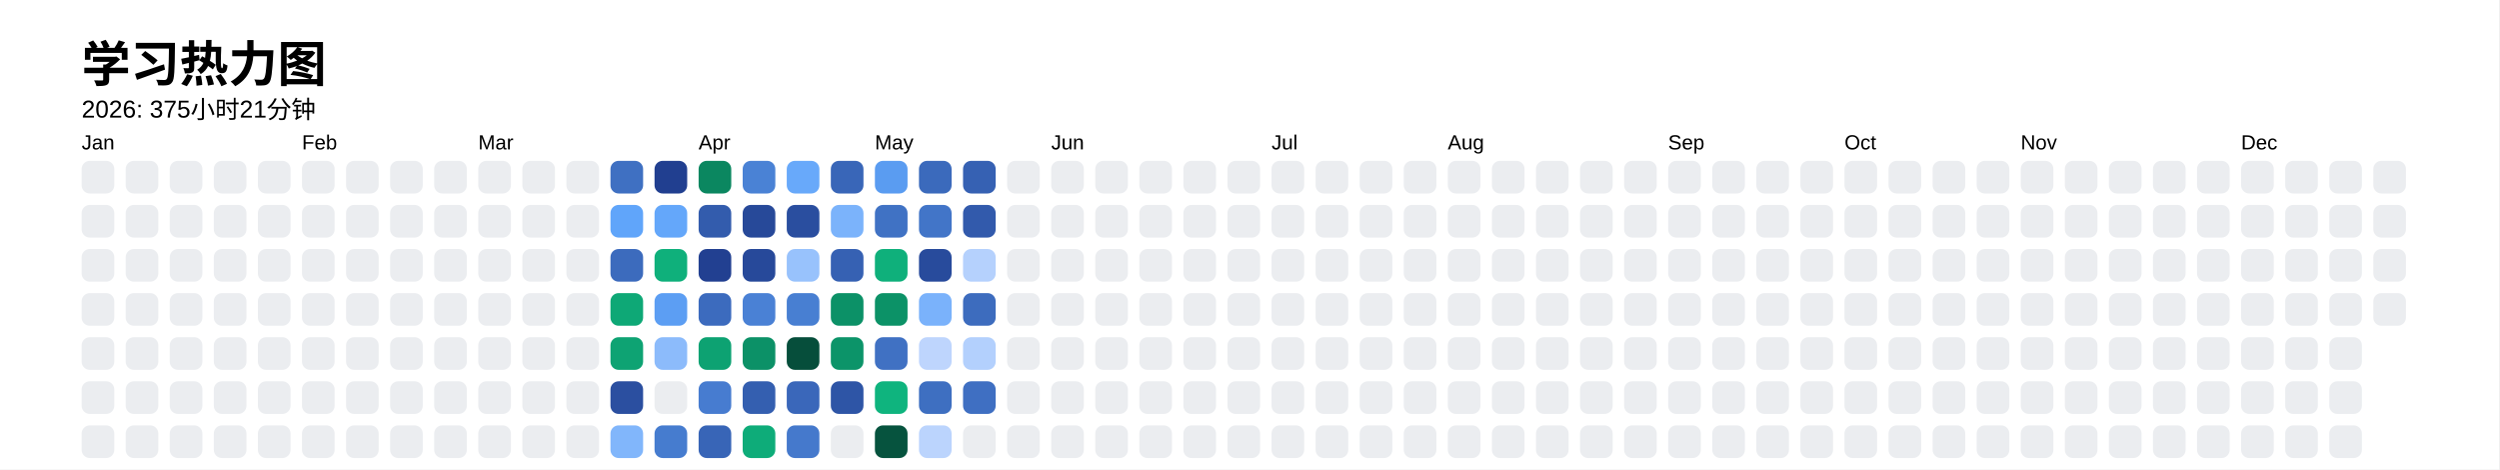
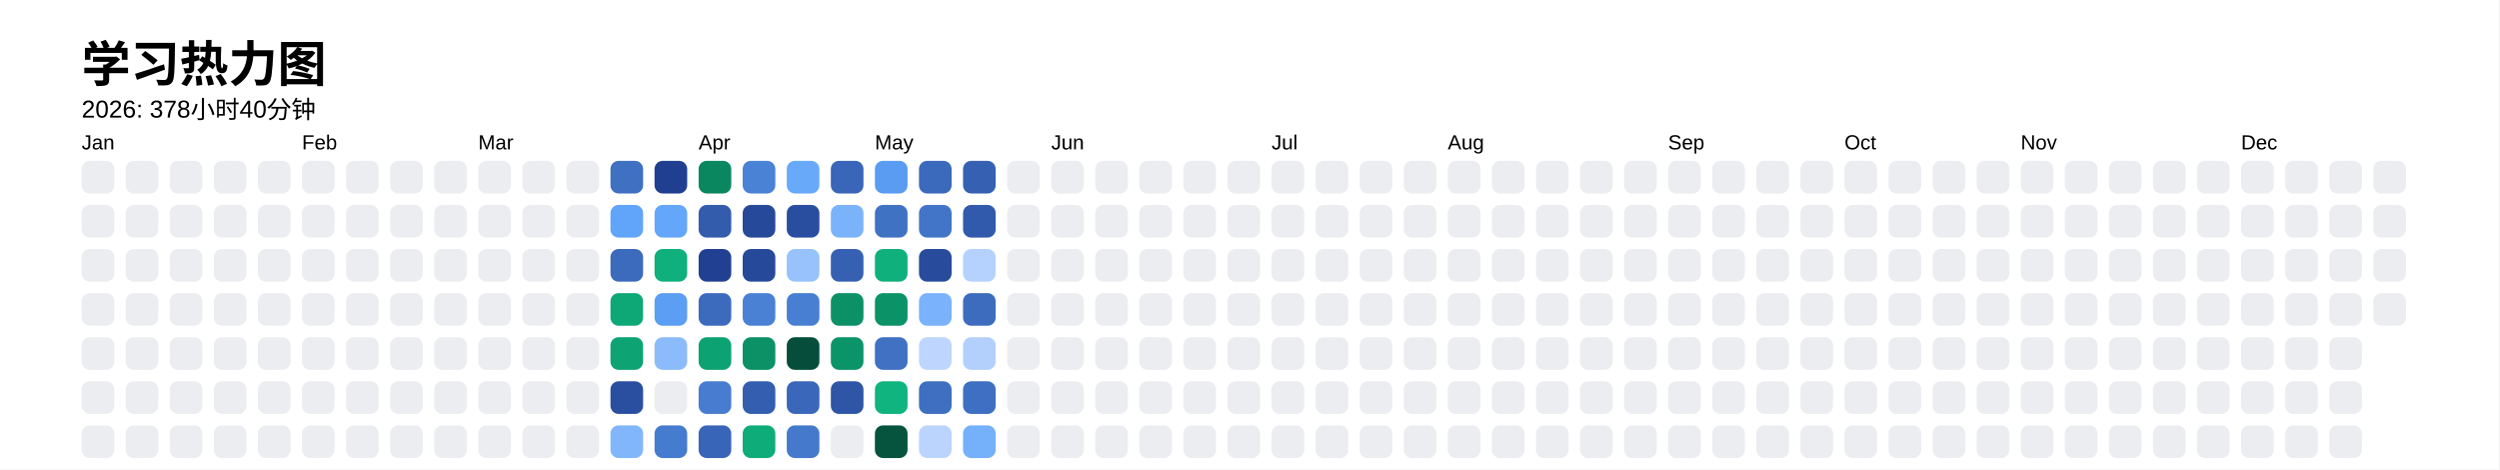
<svg xmlns="http://www.w3.org/2000/svg" style="background-color:white;" baseProfile="full" height="57.5mm" version="1.1" viewBox="0,0,306.2,57.5" width="306.2mm">
  <defs />
  <rect fill="#FFFFFF" height="57.5" width="306.2" x="0" y="0" />
  <text fill="#000000" style="font-size:6px; font-family:Arial; font-weight:bold;" x="10" y="10">学习热力图</text>
-   <text fill="#000000" style="font-size:3px; font-family:Arial;" x="10" y="14.4">2026: 375小时21分钟</text>
+   <text fill="#000000" style="font-size:3px; font-family:Arial;" x="10" y="14.4">2026: 378小时40分钟</text>
  <text fill="#000000" style="font-size:2.5px; font-family:Arial" x="10" y="18.3">Jan</text>
  <rect fill="#ebedf0" height="4" rx="1" ry="1" width="4" x="10" y="19.7" />
  <rect fill="#ebedf0" height="4" rx="1" ry="1" width="4" x="10" y="25.1" />
  <rect fill="#ebedf0" height="4" rx="1" ry="1" width="4" x="10" y="30.5" />
  <rect fill="#ebedf0" height="4" rx="1" ry="1" width="4" x="10" y="35.9" />
  <rect fill="#ebedf0" height="4" rx="1" ry="1" width="4" x="10" y="41.3" />
  <rect fill="#ebedf0" height="4" rx="1" ry="1" width="4" x="10" y="46.7" />
  <rect fill="#ebedf0" height="4" rx="1" ry="1" width="4" x="10" y="52.1" />
  <rect fill="#ebedf0" height="4" rx="1" ry="1" width="4" x="15.4" y="19.7" />
  <rect fill="#ebedf0" height="4" rx="1" ry="1" width="4" x="15.4" y="25.1" />
  <rect fill="#ebedf0" height="4" rx="1" ry="1" width="4" x="15.4" y="30.5" />
  <rect fill="#ebedf0" height="4" rx="1" ry="1" width="4" x="15.4" y="35.9" />
  <rect fill="#ebedf0" height="4" rx="1" ry="1" width="4" x="15.4" y="41.3" />
  <rect fill="#ebedf0" height="4" rx="1" ry="1" width="4" x="15.4" y="46.7" />
  <rect fill="#ebedf0" height="4" rx="1" ry="1" width="4" x="15.4" y="52.1" />
  <rect fill="#ebedf0" height="4" rx="1" ry="1" width="4" x="20.8" y="19.7" />
  <rect fill="#ebedf0" height="4" rx="1" ry="1" width="4" x="20.8" y="25.1" />
  <rect fill="#ebedf0" height="4" rx="1" ry="1" width="4" x="20.8" y="30.5" />
  <rect fill="#ebedf0" height="4" rx="1" ry="1" width="4" x="20.8" y="35.9" />
  <rect fill="#ebedf0" height="4" rx="1" ry="1" width="4" x="20.8" y="41.3" />
  <rect fill="#ebedf0" height="4" rx="1" ry="1" width="4" x="20.8" y="46.7" />
  <rect fill="#ebedf0" height="4" rx="1" ry="1" width="4" x="20.8" y="52.1" />
  <rect fill="#ebedf0" height="4" rx="1" ry="1" width="4" x="26.2" y="19.7" />
  <rect fill="#ebedf0" height="4" rx="1" ry="1" width="4" x="26.2" y="25.1" />
  <rect fill="#ebedf0" height="4" rx="1" ry="1" width="4" x="26.2" y="30.5" />
  <rect fill="#ebedf0" height="4" rx="1" ry="1" width="4" x="26.2" y="35.9" />
  <rect fill="#ebedf0" height="4" rx="1" ry="1" width="4" x="26.2" y="41.3" />
  <rect fill="#ebedf0" height="4" rx="1" ry="1" width="4" x="26.2" y="46.7" />
  <rect fill="#ebedf0" height="4" rx="1" ry="1" width="4" x="26.2" y="52.1" />
  <rect fill="#ebedf0" height="4" rx="1" ry="1" width="4" x="31.6" y="19.7" />
  <rect fill="#ebedf0" height="4" rx="1" ry="1" width="4" x="31.6" y="25.1" />
  <rect fill="#ebedf0" height="4" rx="1" ry="1" width="4" x="31.6" y="30.5" />
  <rect fill="#ebedf0" height="4" rx="1" ry="1" width="4" x="31.6" y="35.9" />
  <rect fill="#ebedf0" height="4" rx="1" ry="1" width="4" x="31.6" y="41.3" />
  <rect fill="#ebedf0" height="4" rx="1" ry="1" width="4" x="31.6" y="46.7" />
  <rect fill="#ebedf0" height="4" rx="1" ry="1" width="4" x="31.6" y="52.1" />
  <text fill="#000000" style="font-size:2.5px; font-family:Arial" x="37.0" y="18.3">Feb</text>
  <rect fill="#ebedf0" height="4" rx="1" ry="1" width="4" x="37.0" y="19.7" />
  <rect fill="#ebedf0" height="4" rx="1" ry="1" width="4" x="37.0" y="25.1" />
  <rect fill="#ebedf0" height="4" rx="1" ry="1" width="4" x="37.0" y="30.5" />
  <rect fill="#ebedf0" height="4" rx="1" ry="1" width="4" x="37.0" y="35.9" />
  <rect fill="#ebedf0" height="4" rx="1" ry="1" width="4" x="37.0" y="41.3" />
  <rect fill="#ebedf0" height="4" rx="1" ry="1" width="4" x="37.0" y="46.7" />
  <rect fill="#ebedf0" height="4" rx="1" ry="1" width="4" x="37.0" y="52.1" />
  <rect fill="#ebedf0" height="4" rx="1" ry="1" width="4" x="42.4" y="19.7" />
  <rect fill="#ebedf0" height="4" rx="1" ry="1" width="4" x="42.4" y="25.1" />
  <rect fill="#ebedf0" height="4" rx="1" ry="1" width="4" x="42.4" y="30.5" />
  <rect fill="#ebedf0" height="4" rx="1" ry="1" width="4" x="42.4" y="35.9" />
  <rect fill="#ebedf0" height="4" rx="1" ry="1" width="4" x="42.4" y="41.3" />
  <rect fill="#ebedf0" height="4" rx="1" ry="1" width="4" x="42.4" y="46.7" />
  <rect fill="#ebedf0" height="4" rx="1" ry="1" width="4" x="42.4" y="52.1" />
  <rect fill="#ebedf0" height="4" rx="1" ry="1" width="4" x="47.8" y="19.7" />
  <rect fill="#ebedf0" height="4" rx="1" ry="1" width="4" x="47.8" y="25.1" />
  <rect fill="#ebedf0" height="4" rx="1" ry="1" width="4" x="47.8" y="30.5" />
  <rect fill="#ebedf0" height="4" rx="1" ry="1" width="4" x="47.8" y="35.9" />
  <rect fill="#ebedf0" height="4" rx="1" ry="1" width="4" x="47.8" y="41.3" />
  <rect fill="#ebedf0" height="4" rx="1" ry="1" width="4" x="47.8" y="46.7" />
  <rect fill="#ebedf0" height="4" rx="1" ry="1" width="4" x="47.8" y="52.1" />
  <rect fill="#ebedf0" height="4" rx="1" ry="1" width="4" x="53.2" y="19.7" />
  <rect fill="#ebedf0" height="4" rx="1" ry="1" width="4" x="53.2" y="25.1" />
  <rect fill="#ebedf0" height="4" rx="1" ry="1" width="4" x="53.2" y="30.5" />
  <rect fill="#ebedf0" height="4" rx="1" ry="1" width="4" x="53.2" y="35.9" />
  <rect fill="#ebedf0" height="4" rx="1" ry="1" width="4" x="53.2" y="41.3" />
  <rect fill="#ebedf0" height="4" rx="1" ry="1" width="4" x="53.2" y="46.7" />
  <rect fill="#ebedf0" height="4" rx="1" ry="1" width="4" x="53.2" y="52.1" />
  <text fill="#000000" style="font-size:2.5px; font-family:Arial" x="58.6" y="18.3">Mar</text>
  <rect fill="#ebedf0" height="4" rx="1" ry="1" width="4" x="58.6" y="19.7" />
  <rect fill="#ebedf0" height="4" rx="1" ry="1" width="4" x="58.6" y="25.1" />
  <rect fill="#ebedf0" height="4" rx="1" ry="1" width="4" x="58.6" y="30.5" />
  <rect fill="#ebedf0" height="4" rx="1" ry="1" width="4" x="58.6" y="35.9" />
  <rect fill="#ebedf0" height="4" rx="1" ry="1" width="4" x="58.6" y="41.3" />
  <rect fill="#ebedf0" height="4" rx="1" ry="1" width="4" x="58.6" y="46.7" />
  <rect fill="#ebedf0" height="4" rx="1" ry="1" width="4" x="58.6" y="52.1" />
  <rect fill="#ebedf0" height="4" rx="1" ry="1" width="4" x="64" y="19.7" />
  <rect fill="#ebedf0" height="4" rx="1" ry="1" width="4" x="64" y="25.1" />
  <rect fill="#ebedf0" height="4" rx="1" ry="1" width="4" x="64" y="30.5" />
  <rect fill="#ebedf0" height="4" rx="1" ry="1" width="4" x="64" y="35.9" />
  <rect fill="#ebedf0" height="4" rx="1" ry="1" width="4" x="64" y="41.3" />
  <rect fill="#ebedf0" height="4" rx="1" ry="1" width="4" x="64" y="46.7" />
  <rect fill="#ebedf0" height="4" rx="1" ry="1" width="4" x="64" y="52.1" />
  <rect fill="#ebedf0" height="4" rx="1" ry="1" width="4" x="69.4" y="19.7" />
  <rect fill="#ebedf0" height="4" rx="1" ry="1" width="4" x="69.4" y="25.1" />
  <rect fill="#ebedf0" height="4" rx="1" ry="1" width="4" x="69.4" y="30.5" />
  <rect fill="#ebedf0" height="4" rx="1" ry="1" width="4" x="69.4" y="35.9" />
  <rect fill="#ebedf0" height="4" rx="1" ry="1" width="4" x="69.4" y="41.3" />
  <rect fill="#ebedf0" height="4" rx="1" ry="1" width="4" x="69.4" y="46.7" />
  <rect fill="#ebedf0" height="4" rx="1" ry="1" width="4" x="69.4" y="52.1" />
  <rect fill="#3f70c2" height="4" rx="1" ry="1" width="4" x="74.8" y="19.7" />
  <rect fill="#60a5fa" height="4" rx="1" ry="1" width="4" x="74.8" y="25.1" />
  <rect fill="#3c6bbd" height="4" rx="1" ry="1" width="4" x="74.8" y="30.5" />
  <rect fill="#0ea876" height="4" rx="1" ry="1" width="4" x="74.8" y="35.9" />
  <rect fill="#0ea373" height="4" rx="1" ry="1" width="4" x="74.8" y="41.3" />
  <rect fill="#2b4fa0" height="4" rx="1" ry="1" width="4" x="74.8" y="46.7" />
  <rect fill="#81b6fb" height="4" rx="1" ry="1" width="4" x="74.8" y="52.1" />
  <rect fill="#213f90" height="4" rx="1" ry="1" width="4" x="80.2" y="19.7" />
  <rect fill="#64a7fa" height="4" rx="1" ry="1" width="4" x="80.2" y="25.1" />
  <rect fill="#0fb07b" height="4" rx="1" ry="1" width="4" x="80.2" y="30.5" />
  <rect fill="#5c9ef3" height="4" rx="1" ry="1" width="4" x="80.2" y="35.9" />
  <rect fill="#8cbbfb" height="4" rx="1" ry="1" width="4" x="80.2" y="41.3" />
  <rect fill="#ebedf0" height="4" rx="1" ry="1" width="4" x="80.2" y="46.7" />
  <rect fill="#467ccf" height="4" rx="1" ry="1" width="4" x="80.2" y="52.1" />
  <text fill="#000000" style="font-size:2.5px; font-family:Arial" x="85.6" y="18.3">Apr</text>
  <rect fill="#0b8760" height="4" rx="1" ry="1" width="4" x="85.6" y="19.7" />
  <rect fill="#335cad" height="4" rx="1" ry="1" width="4" x="85.6" y="25.1" />
  <rect fill="#224091" height="4" rx="1" ry="1" width="4" x="85.6" y="30.5" />
  <rect fill="#3c6bbe" height="4" rx="1" ry="1" width="4" x="85.6" y="35.9" />
  <rect fill="#0da272" height="4" rx="1" ry="1" width="4" x="85.6" y="41.3" />
  <rect fill="#477cd0" height="4" rx="1" ry="1" width="4" x="85.6" y="46.7" />
  <rect fill="#3865b7" height="4" rx="1" ry="1" width="4" x="85.6" y="52.1" />
  <rect fill="#4a82d5" height="4" rx="1" ry="1" width="4" x="91" y="19.7" />
  <rect fill="#274999" height="4" rx="1" ry="1" width="4" x="91" y="25.1" />
  <rect fill="#27499a" height="4" rx="1" ry="1" width="4" x="91" y="30.5" />
  <rect fill="#4a81d5" height="4" rx="1" ry="1" width="4" x="91" y="35.9" />
  <rect fill="#0c9167" height="4" rx="1" ry="1" width="4" x="91" y="41.3" />
  <rect fill="#345fb0" height="4" rx="1" ry="1" width="4" x="91" y="46.7" />
  <rect fill="#0eac79" height="4" rx="1" ry="1" width="4" x="91" y="52.1" />
  <rect fill="#68a9fa" height="4" rx="1" ry="1" width="4" x="96.4" y="19.7" />
  <rect fill="#2a4e9f" height="4" rx="1" ry="1" width="4" x="96.4" y="25.1" />
  <rect fill="#98c2fc" height="4" rx="1" ry="1" width="4" x="96.4" y="30.5" />
  <rect fill="#487fd2" height="4" rx="1" ry="1" width="4" x="96.4" y="35.9" />
  <rect fill="#064e3b" height="4" rx="1" ry="1" width="4" x="96.4" y="41.3" />
  <rect fill="#3a67ba" height="4" rx="1" ry="1" width="4" x="96.4" y="46.7" />
  <rect fill="#4579cc" height="4" rx="1" ry="1" width="4" x="96.4" y="52.1" />
  <rect fill="#3966b8" height="4" rx="1" ry="1" width="4" x="101.8" y="19.7" />
  <rect fill="#7bb3fb" height="4" rx="1" ry="1" width="4" x="101.8" y="25.1" />
  <rect fill="#3661b3" height="4" rx="1" ry="1" width="4" x="101.8" y="30.5" />
  <rect fill="#0c9167" height="4" rx="1" ry="1" width="4" x="101.8" y="35.9" />
  <rect fill="#0c9469" height="4" rx="1" ry="1" width="4" x="101.8" y="41.3" />
  <rect fill="#2e55a6" height="4" rx="1" ry="1" width="4" x="101.8" y="46.7" />
  <rect fill="#ebedf0" height="4" rx="1" ry="1" width="4" x="101.8" y="52.1" />
  <text fill="#000000" style="font-size:2.5px; font-family:Arial" x="107.2" y="18.3">May</text>
  <rect fill="#5a9cf1" height="4" rx="1" ry="1" width="4" x="107.2" y="19.7" />
  <rect fill="#4072c4" height="4" rx="1" ry="1" width="4" x="107.2" y="25.1" />
  <rect fill="#0fb07b" height="4" rx="1" ry="1" width="4" x="107.2" y="30.5" />
  <rect fill="#0c9267" height="4" rx="1" ry="1" width="4" x="107.2" y="35.9" />
  <rect fill="#4071c3" height="4" rx="1" ry="1" width="4" x="107.2" y="41.3" />
  <rect fill="#0fb47e" height="4" rx="1" ry="1" width="4" x="107.2" y="46.7" />
  <rect fill="#06533e" height="4" rx="1" ry="1" width="4" x="107.2" y="52.1" />
  <rect fill="#3b6abc" height="4" rx="1" ry="1" width="4" x="112.6" y="19.7" />
  <rect fill="#4275c8" height="4" rx="1" ry="1" width="4" x="112.6" y="25.1" />
  <rect fill="#284b9c" height="4" rx="1" ry="1" width="4" x="112.6" y="30.5" />
  <rect fill="#7ab2fb" height="4" rx="1" ry="1" width="4" x="112.6" y="35.9" />
  <rect fill="#bed5fd" height="4" rx="1" ry="1" width="4" x="112.6" y="41.3" />
  <rect fill="#3e6fc1" height="4" rx="1" ry="1" width="4" x="112.6" y="46.7" />
  <rect fill="#bbd4fd" height="4" rx="1" ry="1" width="4" x="112.6" y="52.1" />
  <rect fill="#3661b3" height="4" rx="1" ry="1" width="4" x="118" y="19.7" />
  <rect fill="#325aac" height="4" rx="1" ry="1" width="4" x="118" y="25.1" />
  <rect fill="#b5d1fd" height="4" rx="1" ry="1" width="4" x="118" y="30.5" />
  <rect fill="#3d6cbe" height="4" rx="1" ry="1" width="4" x="118" y="35.9" />
  <rect fill="#b3d0fd" height="4" rx="1" ry="1" width="4" x="118" y="41.3" />
  <rect fill="#3f6fc2" height="4" rx="1" ry="1" width="4" x="118" y="46.7" />
-   <rect fill="#ebedf0" height="4" rx="1" ry="1" width="4" x="118" y="52.1" />
+   <rect fill="#75b0fa" height="4" rx="1" ry="1" width="4" x="118" y="52.1" />
  <rect fill="#ebedf0" height="4" rx="1" ry="1" width="4" x="123.4" y="19.7" />
  <rect fill="#ebedf0" height="4" rx="1" ry="1" width="4" x="123.4" y="25.1" />
  <rect fill="#ebedf0" height="4" rx="1" ry="1" width="4" x="123.4" y="30.5" />
  <rect fill="#ebedf0" height="4" rx="1" ry="1" width="4" x="123.4" y="35.9" />
  <rect fill="#ebedf0" height="4" rx="1" ry="1" width="4" x="123.4" y="41.3" />
  <rect fill="#ebedf0" height="4" rx="1" ry="1" width="4" x="123.4" y="46.7" />
  <rect fill="#ebedf0" height="4" rx="1" ry="1" width="4" x="123.4" y="52.1" />
  <text fill="#000000" style="font-size:2.5px; font-family:Arial" x="128.8" y="18.3">Jun</text>
  <rect fill="#ebedf0" height="4" rx="1" ry="1" width="4" x="128.8" y="19.7" />
  <rect fill="#ebedf0" height="4" rx="1" ry="1" width="4" x="128.8" y="25.1" />
  <rect fill="#ebedf0" height="4" rx="1" ry="1" width="4" x="128.8" y="30.5" />
  <rect fill="#ebedf0" height="4" rx="1" ry="1" width="4" x="128.8" y="35.9" />
  <rect fill="#ebedf0" height="4" rx="1" ry="1" width="4" x="128.8" y="41.3" />
  <rect fill="#ebedf0" height="4" rx="1" ry="1" width="4" x="128.8" y="46.7" />
  <rect fill="#ebedf0" height="4" rx="1" ry="1" width="4" x="128.8" y="52.1" />
  <rect fill="#ebedf0" height="4" rx="1" ry="1" width="4" x="134.2" y="19.7" />
  <rect fill="#ebedf0" height="4" rx="1" ry="1" width="4" x="134.2" y="25.1" />
  <rect fill="#ebedf0" height="4" rx="1" ry="1" width="4" x="134.2" y="30.5" />
  <rect fill="#ebedf0" height="4" rx="1" ry="1" width="4" x="134.2" y="35.9" />
  <rect fill="#ebedf0" height="4" rx="1" ry="1" width="4" x="134.2" y="41.3" />
  <rect fill="#ebedf0" height="4" rx="1" ry="1" width="4" x="134.2" y="46.7" />
  <rect fill="#ebedf0" height="4" rx="1" ry="1" width="4" x="134.2" y="52.1" />
  <rect fill="#ebedf0" height="4" rx="1" ry="1" width="4" x="139.6" y="19.7" />
  <rect fill="#ebedf0" height="4" rx="1" ry="1" width="4" x="139.6" y="25.1" />
  <rect fill="#ebedf0" height="4" rx="1" ry="1" width="4" x="139.6" y="30.5" />
  <rect fill="#ebedf0" height="4" rx="1" ry="1" width="4" x="139.6" y="35.9" />
  <rect fill="#ebedf0" height="4" rx="1" ry="1" width="4" x="139.6" y="41.3" />
  <rect fill="#ebedf0" height="4" rx="1" ry="1" width="4" x="139.6" y="46.7" />
  <rect fill="#ebedf0" height="4" rx="1" ry="1" width="4" x="139.6" y="52.1" />
  <rect fill="#ebedf0" height="4" rx="1" ry="1" width="4" x="145" y="19.7" />
  <rect fill="#ebedf0" height="4" rx="1" ry="1" width="4" x="145" y="25.1" />
  <rect fill="#ebedf0" height="4" rx="1" ry="1" width="4" x="145" y="30.5" />
  <rect fill="#ebedf0" height="4" rx="1" ry="1" width="4" x="145" y="35.9" />
  <rect fill="#ebedf0" height="4" rx="1" ry="1" width="4" x="145" y="41.3" />
  <rect fill="#ebedf0" height="4" rx="1" ry="1" width="4" x="145" y="46.7" />
  <rect fill="#ebedf0" height="4" rx="1" ry="1" width="4" x="145" y="52.1" />
  <rect fill="#ebedf0" height="4" rx="1" ry="1" width="4" x="150.4" y="19.7" />
  <rect fill="#ebedf0" height="4" rx="1" ry="1" width="4" x="150.4" y="25.1" />
  <rect fill="#ebedf0" height="4" rx="1" ry="1" width="4" x="150.4" y="30.5" />
  <rect fill="#ebedf0" height="4" rx="1" ry="1" width="4" x="150.4" y="35.9" />
  <rect fill="#ebedf0" height="4" rx="1" ry="1" width="4" x="150.4" y="41.3" />
  <rect fill="#ebedf0" height="4" rx="1" ry="1" width="4" x="150.4" y="46.7" />
  <rect fill="#ebedf0" height="4" rx="1" ry="1" width="4" x="150.4" y="52.1" />
  <text fill="#000000" style="font-size:2.5px; font-family:Arial" x="155.8" y="18.3">Jul</text>
  <rect fill="#ebedf0" height="4" rx="1" ry="1" width="4" x="155.8" y="19.7" />
  <rect fill="#ebedf0" height="4" rx="1" ry="1" width="4" x="155.8" y="25.1" />
  <rect fill="#ebedf0" height="4" rx="1" ry="1" width="4" x="155.8" y="30.5" />
  <rect fill="#ebedf0" height="4" rx="1" ry="1" width="4" x="155.8" y="35.9" />
  <rect fill="#ebedf0" height="4" rx="1" ry="1" width="4" x="155.8" y="41.3" />
  <rect fill="#ebedf0" height="4" rx="1" ry="1" width="4" x="155.8" y="46.7" />
  <rect fill="#ebedf0" height="4" rx="1" ry="1" width="4" x="155.8" y="52.1" />
  <rect fill="#ebedf0" height="4" rx="1" ry="1" width="4" x="161.2" y="19.7" />
  <rect fill="#ebedf0" height="4" rx="1" ry="1" width="4" x="161.2" y="25.1" />
  <rect fill="#ebedf0" height="4" rx="1" ry="1" width="4" x="161.2" y="30.5" />
  <rect fill="#ebedf0" height="4" rx="1" ry="1" width="4" x="161.2" y="35.9" />
  <rect fill="#ebedf0" height="4" rx="1" ry="1" width="4" x="161.2" y="41.3" />
  <rect fill="#ebedf0" height="4" rx="1" ry="1" width="4" x="161.2" y="46.7" />
  <rect fill="#ebedf0" height="4" rx="1" ry="1" width="4" x="161.2" y="52.1" />
  <rect fill="#ebedf0" height="4" rx="1" ry="1" width="4" x="166.6" y="19.7" />
  <rect fill="#ebedf0" height="4" rx="1" ry="1" width="4" x="166.6" y="25.1" />
  <rect fill="#ebedf0" height="4" rx="1" ry="1" width="4" x="166.6" y="30.5" />
  <rect fill="#ebedf0" height="4" rx="1" ry="1" width="4" x="166.6" y="35.9" />
  <rect fill="#ebedf0" height="4" rx="1" ry="1" width="4" x="166.6" y="41.3" />
  <rect fill="#ebedf0" height="4" rx="1" ry="1" width="4" x="166.6" y="46.7" />
  <rect fill="#ebedf0" height="4" rx="1" ry="1" width="4" x="166.6" y="52.1" />
  <rect fill="#ebedf0" height="4" rx="1" ry="1" width="4" x="172" y="19.7" />
  <rect fill="#ebedf0" height="4" rx="1" ry="1" width="4" x="172" y="25.1" />
  <rect fill="#ebedf0" height="4" rx="1" ry="1" width="4" x="172" y="30.5" />
  <rect fill="#ebedf0" height="4" rx="1" ry="1" width="4" x="172" y="35.9" />
  <rect fill="#ebedf0" height="4" rx="1" ry="1" width="4" x="172" y="41.3" />
  <rect fill="#ebedf0" height="4" rx="1" ry="1" width="4" x="172" y="46.7" />
  <rect fill="#ebedf0" height="4" rx="1" ry="1" width="4" x="172" y="52.1" />
  <text fill="#000000" style="font-size:2.5px; font-family:Arial" x="177.4" y="18.3">Aug</text>
  <rect fill="#ebedf0" height="4" rx="1" ry="1" width="4" x="177.4" y="19.7" />
  <rect fill="#ebedf0" height="4" rx="1" ry="1" width="4" x="177.4" y="25.1" />
  <rect fill="#ebedf0" height="4" rx="1" ry="1" width="4" x="177.4" y="30.5" />
  <rect fill="#ebedf0" height="4" rx="1" ry="1" width="4" x="177.4" y="35.9" />
  <rect fill="#ebedf0" height="4" rx="1" ry="1" width="4" x="177.4" y="41.3" />
  <rect fill="#ebedf0" height="4" rx="1" ry="1" width="4" x="177.4" y="46.7" />
  <rect fill="#ebedf0" height="4" rx="1" ry="1" width="4" x="177.4" y="52.1" />
  <rect fill="#ebedf0" height="4" rx="1" ry="1" width="4" x="182.8" y="19.7" />
  <rect fill="#ebedf0" height="4" rx="1" ry="1" width="4" x="182.8" y="25.1" />
  <rect fill="#ebedf0" height="4" rx="1" ry="1" width="4" x="182.8" y="30.5" />
  <rect fill="#ebedf0" height="4" rx="1" ry="1" width="4" x="182.8" y="35.9" />
  <rect fill="#ebedf0" height="4" rx="1" ry="1" width="4" x="182.8" y="41.3" />
  <rect fill="#ebedf0" height="4" rx="1" ry="1" width="4" x="182.8" y="46.7" />
  <rect fill="#ebedf0" height="4" rx="1" ry="1" width="4" x="182.8" y="52.1" />
  <rect fill="#ebedf0" height="4" rx="1" ry="1" width="4" x="188.2" y="19.7" />
  <rect fill="#ebedf0" height="4" rx="1" ry="1" width="4" x="188.2" y="25.1" />
  <rect fill="#ebedf0" height="4" rx="1" ry="1" width="4" x="188.2" y="30.5" />
  <rect fill="#ebedf0" height="4" rx="1" ry="1" width="4" x="188.2" y="35.9" />
  <rect fill="#ebedf0" height="4" rx="1" ry="1" width="4" x="188.2" y="41.3" />
  <rect fill="#ebedf0" height="4" rx="1" ry="1" width="4" x="188.2" y="46.7" />
  <rect fill="#ebedf0" height="4" rx="1" ry="1" width="4" x="188.2" y="52.1" />
  <rect fill="#ebedf0" height="4" rx="1" ry="1" width="4" x="193.6" y="19.7" />
  <rect fill="#ebedf0" height="4" rx="1" ry="1" width="4" x="193.6" y="25.1" />
  <rect fill="#ebedf0" height="4" rx="1" ry="1" width="4" x="193.6" y="30.5" />
  <rect fill="#ebedf0" height="4" rx="1" ry="1" width="4" x="193.6" y="35.9" />
  <rect fill="#ebedf0" height="4" rx="1" ry="1" width="4" x="193.6" y="41.3" />
  <rect fill="#ebedf0" height="4" rx="1" ry="1" width="4" x="193.6" y="46.7" />
  <rect fill="#ebedf0" height="4" rx="1" ry="1" width="4" x="193.6" y="52.1" />
  <rect fill="#ebedf0" height="4" rx="1" ry="1" width="4" x="199" y="19.7" />
  <rect fill="#ebedf0" height="4" rx="1" ry="1" width="4" x="199" y="25.1" />
  <rect fill="#ebedf0" height="4" rx="1" ry="1" width="4" x="199" y="30.5" />
  <rect fill="#ebedf0" height="4" rx="1" ry="1" width="4" x="199" y="35.9" />
  <rect fill="#ebedf0" height="4" rx="1" ry="1" width="4" x="199" y="41.3" />
  <rect fill="#ebedf0" height="4" rx="1" ry="1" width="4" x="199" y="46.7" />
  <rect fill="#ebedf0" height="4" rx="1" ry="1" width="4" x="199" y="52.1" />
  <text fill="#000000" style="font-size:2.5px; font-family:Arial" x="204.4" y="18.3">Sep</text>
  <rect fill="#ebedf0" height="4" rx="1" ry="1" width="4" x="204.4" y="19.7" />
  <rect fill="#ebedf0" height="4" rx="1" ry="1" width="4" x="204.4" y="25.1" />
  <rect fill="#ebedf0" height="4" rx="1" ry="1" width="4" x="204.4" y="30.5" />
  <rect fill="#ebedf0" height="4" rx="1" ry="1" width="4" x="204.4" y="35.9" />
  <rect fill="#ebedf0" height="4" rx="1" ry="1" width="4" x="204.4" y="41.3" />
  <rect fill="#ebedf0" height="4" rx="1" ry="1" width="4" x="204.4" y="46.7" />
  <rect fill="#ebedf0" height="4" rx="1" ry="1" width="4" x="204.4" y="52.1" />
  <rect fill="#ebedf0" height="4" rx="1" ry="1" width="4" x="209.8" y="19.7" />
  <rect fill="#ebedf0" height="4" rx="1" ry="1" width="4" x="209.8" y="25.1" />
  <rect fill="#ebedf0" height="4" rx="1" ry="1" width="4" x="209.8" y="30.5" />
  <rect fill="#ebedf0" height="4" rx="1" ry="1" width="4" x="209.8" y="35.9" />
  <rect fill="#ebedf0" height="4" rx="1" ry="1" width="4" x="209.8" y="41.3" />
  <rect fill="#ebedf0" height="4" rx="1" ry="1" width="4" x="209.8" y="46.7" />
  <rect fill="#ebedf0" height="4" rx="1" ry="1" width="4" x="209.8" y="52.1" />
  <rect fill="#ebedf0" height="4" rx="1" ry="1" width="4" x="215.2" y="19.7" />
  <rect fill="#ebedf0" height="4" rx="1" ry="1" width="4" x="215.2" y="25.1" />
  <rect fill="#ebedf0" height="4" rx="1" ry="1" width="4" x="215.2" y="30.5" />
  <rect fill="#ebedf0" height="4" rx="1" ry="1" width="4" x="215.2" y="35.9" />
  <rect fill="#ebedf0" height="4" rx="1" ry="1" width="4" x="215.2" y="41.3" />
  <rect fill="#ebedf0" height="4" rx="1" ry="1" width="4" x="215.2" y="46.7" />
  <rect fill="#ebedf0" height="4" rx="1" ry="1" width="4" x="215.2" y="52.1" />
  <rect fill="#ebedf0" height="4" rx="1" ry="1" width="4" x="220.6" y="19.7" />
  <rect fill="#ebedf0" height="4" rx="1" ry="1" width="4" x="220.6" y="25.1" />
  <rect fill="#ebedf0" height="4" rx="1" ry="1" width="4" x="220.6" y="30.5" />
  <rect fill="#ebedf0" height="4" rx="1" ry="1" width="4" x="220.6" y="35.9" />
  <rect fill="#ebedf0" height="4" rx="1" ry="1" width="4" x="220.6" y="41.3" />
  <rect fill="#ebedf0" height="4" rx="1" ry="1" width="4" x="220.6" y="46.7" />
  <rect fill="#ebedf0" height="4" rx="1" ry="1" width="4" x="220.6" y="52.1" />
  <text fill="#000000" style="font-size:2.5px; font-family:Arial" x="226" y="18.3">Oct</text>
  <rect fill="#ebedf0" height="4" rx="1" ry="1" width="4" x="226" y="19.7" />
  <rect fill="#ebedf0" height="4" rx="1" ry="1" width="4" x="226" y="25.1" />
  <rect fill="#ebedf0" height="4" rx="1" ry="1" width="4" x="226" y="30.5" />
  <rect fill="#ebedf0" height="4" rx="1" ry="1" width="4" x="226" y="35.9" />
  <rect fill="#ebedf0" height="4" rx="1" ry="1" width="4" x="226" y="41.3" />
  <rect fill="#ebedf0" height="4" rx="1" ry="1" width="4" x="226" y="46.7" />
  <rect fill="#ebedf0" height="4" rx="1" ry="1" width="4" x="226" y="52.1" />
  <rect fill="#ebedf0" height="4" rx="1" ry="1" width="4" x="231.4" y="19.7" />
  <rect fill="#ebedf0" height="4" rx="1" ry="1" width="4" x="231.4" y="25.1" />
  <rect fill="#ebedf0" height="4" rx="1" ry="1" width="4" x="231.4" y="30.5" />
  <rect fill="#ebedf0" height="4" rx="1" ry="1" width="4" x="231.4" y="35.9" />
  <rect fill="#ebedf0" height="4" rx="1" ry="1" width="4" x="231.4" y="41.3" />
  <rect fill="#ebedf0" height="4" rx="1" ry="1" width="4" x="231.4" y="46.7" />
  <rect fill="#ebedf0" height="4" rx="1" ry="1" width="4" x="231.4" y="52.1" />
  <rect fill="#ebedf0" height="4" rx="1" ry="1" width="4" x="236.8" y="19.7" />
  <rect fill="#ebedf0" height="4" rx="1" ry="1" width="4" x="236.8" y="25.1" />
  <rect fill="#ebedf0" height="4" rx="1" ry="1" width="4" x="236.8" y="30.5" />
  <rect fill="#ebedf0" height="4" rx="1" ry="1" width="4" x="236.8" y="35.9" />
  <rect fill="#ebedf0" height="4" rx="1" ry="1" width="4" x="236.8" y="41.3" />
  <rect fill="#ebedf0" height="4" rx="1" ry="1" width="4" x="236.8" y="46.7" />
  <rect fill="#ebedf0" height="4" rx="1" ry="1" width="4" x="236.8" y="52.1" />
  <rect fill="#ebedf0" height="4" rx="1" ry="1" width="4" x="242.2" y="19.7" />
  <rect fill="#ebedf0" height="4" rx="1" ry="1" width="4" x="242.2" y="25.1" />
  <rect fill="#ebedf0" height="4" rx="1" ry="1" width="4" x="242.2" y="30.5" />
  <rect fill="#ebedf0" height="4" rx="1" ry="1" width="4" x="242.2" y="35.9" />
  <rect fill="#ebedf0" height="4" rx="1" ry="1" width="4" x="242.2" y="41.3" />
  <rect fill="#ebedf0" height="4" rx="1" ry="1" width="4" x="242.2" y="46.7" />
  <rect fill="#ebedf0" height="4" rx="1" ry="1" width="4" x="242.2" y="52.1" />
  <text fill="#000000" style="font-size:2.5px; font-family:Arial" x="247.6" y="18.3">Nov</text>
  <rect fill="#ebedf0" height="4" rx="1" ry="1" width="4" x="247.6" y="19.7" />
  <rect fill="#ebedf0" height="4" rx="1" ry="1" width="4" x="247.6" y="25.1" />
  <rect fill="#ebedf0" height="4" rx="1" ry="1" width="4" x="247.6" y="30.5" />
  <rect fill="#ebedf0" height="4" rx="1" ry="1" width="4" x="247.6" y="35.9" />
  <rect fill="#ebedf0" height="4" rx="1" ry="1" width="4" x="247.6" y="41.3" />
  <rect fill="#ebedf0" height="4" rx="1" ry="1" width="4" x="247.6" y="46.7" />
  <rect fill="#ebedf0" height="4" rx="1" ry="1" width="4" x="247.6" y="52.1" />
  <rect fill="#ebedf0" height="4" rx="1" ry="1" width="4" x="253" y="19.7" />
  <rect fill="#ebedf0" height="4" rx="1" ry="1" width="4" x="253" y="25.1" />
  <rect fill="#ebedf0" height="4" rx="1" ry="1" width="4" x="253" y="30.5" />
  <rect fill="#ebedf0" height="4" rx="1" ry="1" width="4" x="253" y="35.9" />
  <rect fill="#ebedf0" height="4" rx="1" ry="1" width="4" x="253" y="41.3" />
  <rect fill="#ebedf0" height="4" rx="1" ry="1" width="4" x="253" y="46.7" />
  <rect fill="#ebedf0" height="4" rx="1" ry="1" width="4" x="253" y="52.1" />
  <rect fill="#ebedf0" height="4" rx="1" ry="1" width="4" x="258.4" y="19.7" />
  <rect fill="#ebedf0" height="4" rx="1" ry="1" width="4" x="258.4" y="25.1" />
  <rect fill="#ebedf0" height="4" rx="1" ry="1" width="4" x="258.4" y="30.5" />
  <rect fill="#ebedf0" height="4" rx="1" ry="1" width="4" x="258.4" y="35.9" />
  <rect fill="#ebedf0" height="4" rx="1" ry="1" width="4" x="258.4" y="41.3" />
  <rect fill="#ebedf0" height="4" rx="1" ry="1" width="4" x="258.4" y="46.7" />
  <rect fill="#ebedf0" height="4" rx="1" ry="1" width="4" x="258.4" y="52.1" />
  <rect fill="#ebedf0" height="4" rx="1" ry="1" width="4" x="263.8" y="19.7" />
  <rect fill="#ebedf0" height="4" rx="1" ry="1" width="4" x="263.8" y="25.1" />
  <rect fill="#ebedf0" height="4" rx="1" ry="1" width="4" x="263.8" y="30.5" />
  <rect fill="#ebedf0" height="4" rx="1" ry="1" width="4" x="263.8" y="35.9" />
  <rect fill="#ebedf0" height="4" rx="1" ry="1" width="4" x="263.8" y="41.3" />
  <rect fill="#ebedf0" height="4" rx="1" ry="1" width="4" x="263.8" y="46.7" />
  <rect fill="#ebedf0" height="4" rx="1" ry="1" width="4" x="263.8" y="52.1" />
  <rect fill="#ebedf0" height="4" rx="1" ry="1" width="4" x="269.2" y="19.7" />
  <rect fill="#ebedf0" height="4" rx="1" ry="1" width="4" x="269.2" y="25.1" />
  <rect fill="#ebedf0" height="4" rx="1" ry="1" width="4" x="269.2" y="30.5" />
  <rect fill="#ebedf0" height="4" rx="1" ry="1" width="4" x="269.2" y="35.9" />
  <rect fill="#ebedf0" height="4" rx="1" ry="1" width="4" x="269.2" y="41.3" />
  <rect fill="#ebedf0" height="4" rx="1" ry="1" width="4" x="269.2" y="46.7" />
  <rect fill="#ebedf0" height="4" rx="1" ry="1" width="4" x="269.2" y="52.1" />
  <text fill="#000000" style="font-size:2.5px; font-family:Arial" x="274.6" y="18.3">Dec</text>
  <rect fill="#ebedf0" height="4" rx="1" ry="1" width="4" x="274.6" y="19.7" />
  <rect fill="#ebedf0" height="4" rx="1" ry="1" width="4" x="274.6" y="25.1" />
  <rect fill="#ebedf0" height="4" rx="1" ry="1" width="4" x="274.6" y="30.5" />
  <rect fill="#ebedf0" height="4" rx="1" ry="1" width="4" x="274.6" y="35.9" />
  <rect fill="#ebedf0" height="4" rx="1" ry="1" width="4" x="274.6" y="41.3" />
  <rect fill="#ebedf0" height="4" rx="1" ry="1" width="4" x="274.6" y="46.7" />
  <rect fill="#ebedf0" height="4" rx="1" ry="1" width="4" x="274.6" y="52.1" />
  <rect fill="#ebedf0" height="4" rx="1" ry="1" width="4" x="280" y="19.7" />
  <rect fill="#ebedf0" height="4" rx="1" ry="1" width="4" x="280" y="25.1" />
  <rect fill="#ebedf0" height="4" rx="1" ry="1" width="4" x="280" y="30.5" />
  <rect fill="#ebedf0" height="4" rx="1" ry="1" width="4" x="280" y="35.9" />
  <rect fill="#ebedf0" height="4" rx="1" ry="1" width="4" x="280" y="41.3" />
  <rect fill="#ebedf0" height="4" rx="1" ry="1" width="4" x="280" y="46.7" />
  <rect fill="#ebedf0" height="4" rx="1" ry="1" width="4" x="280" y="52.1" />
  <rect fill="#ebedf0" height="4" rx="1" ry="1" width="4" x="285.4" y="19.7" />
  <rect fill="#ebedf0" height="4" rx="1" ry="1" width="4" x="285.4" y="25.1" />
  <rect fill="#ebedf0" height="4" rx="1" ry="1" width="4" x="285.4" y="30.5" />
  <rect fill="#ebedf0" height="4" rx="1" ry="1" width="4" x="285.4" y="35.9" />
  <rect fill="#ebedf0" height="4" rx="1" ry="1" width="4" x="285.4" y="41.3" />
  <rect fill="#ebedf0" height="4" rx="1" ry="1" width="4" x="285.4" y="46.7" />
  <rect fill="#ebedf0" height="4" rx="1" ry="1" width="4" x="285.4" y="52.1" />
  <rect fill="#ebedf0" height="4" rx="1" ry="1" width="4" x="290.8" y="19.7" />
  <rect fill="#ebedf0" height="4" rx="1" ry="1" width="4" x="290.8" y="25.1" />
  <rect fill="#ebedf0" height="4" rx="1" ry="1" width="4" x="290.8" y="30.5" />
  <rect fill="#ebedf0" height="4" rx="1" ry="1" width="4" x="290.8" y="35.9" />
</svg>
